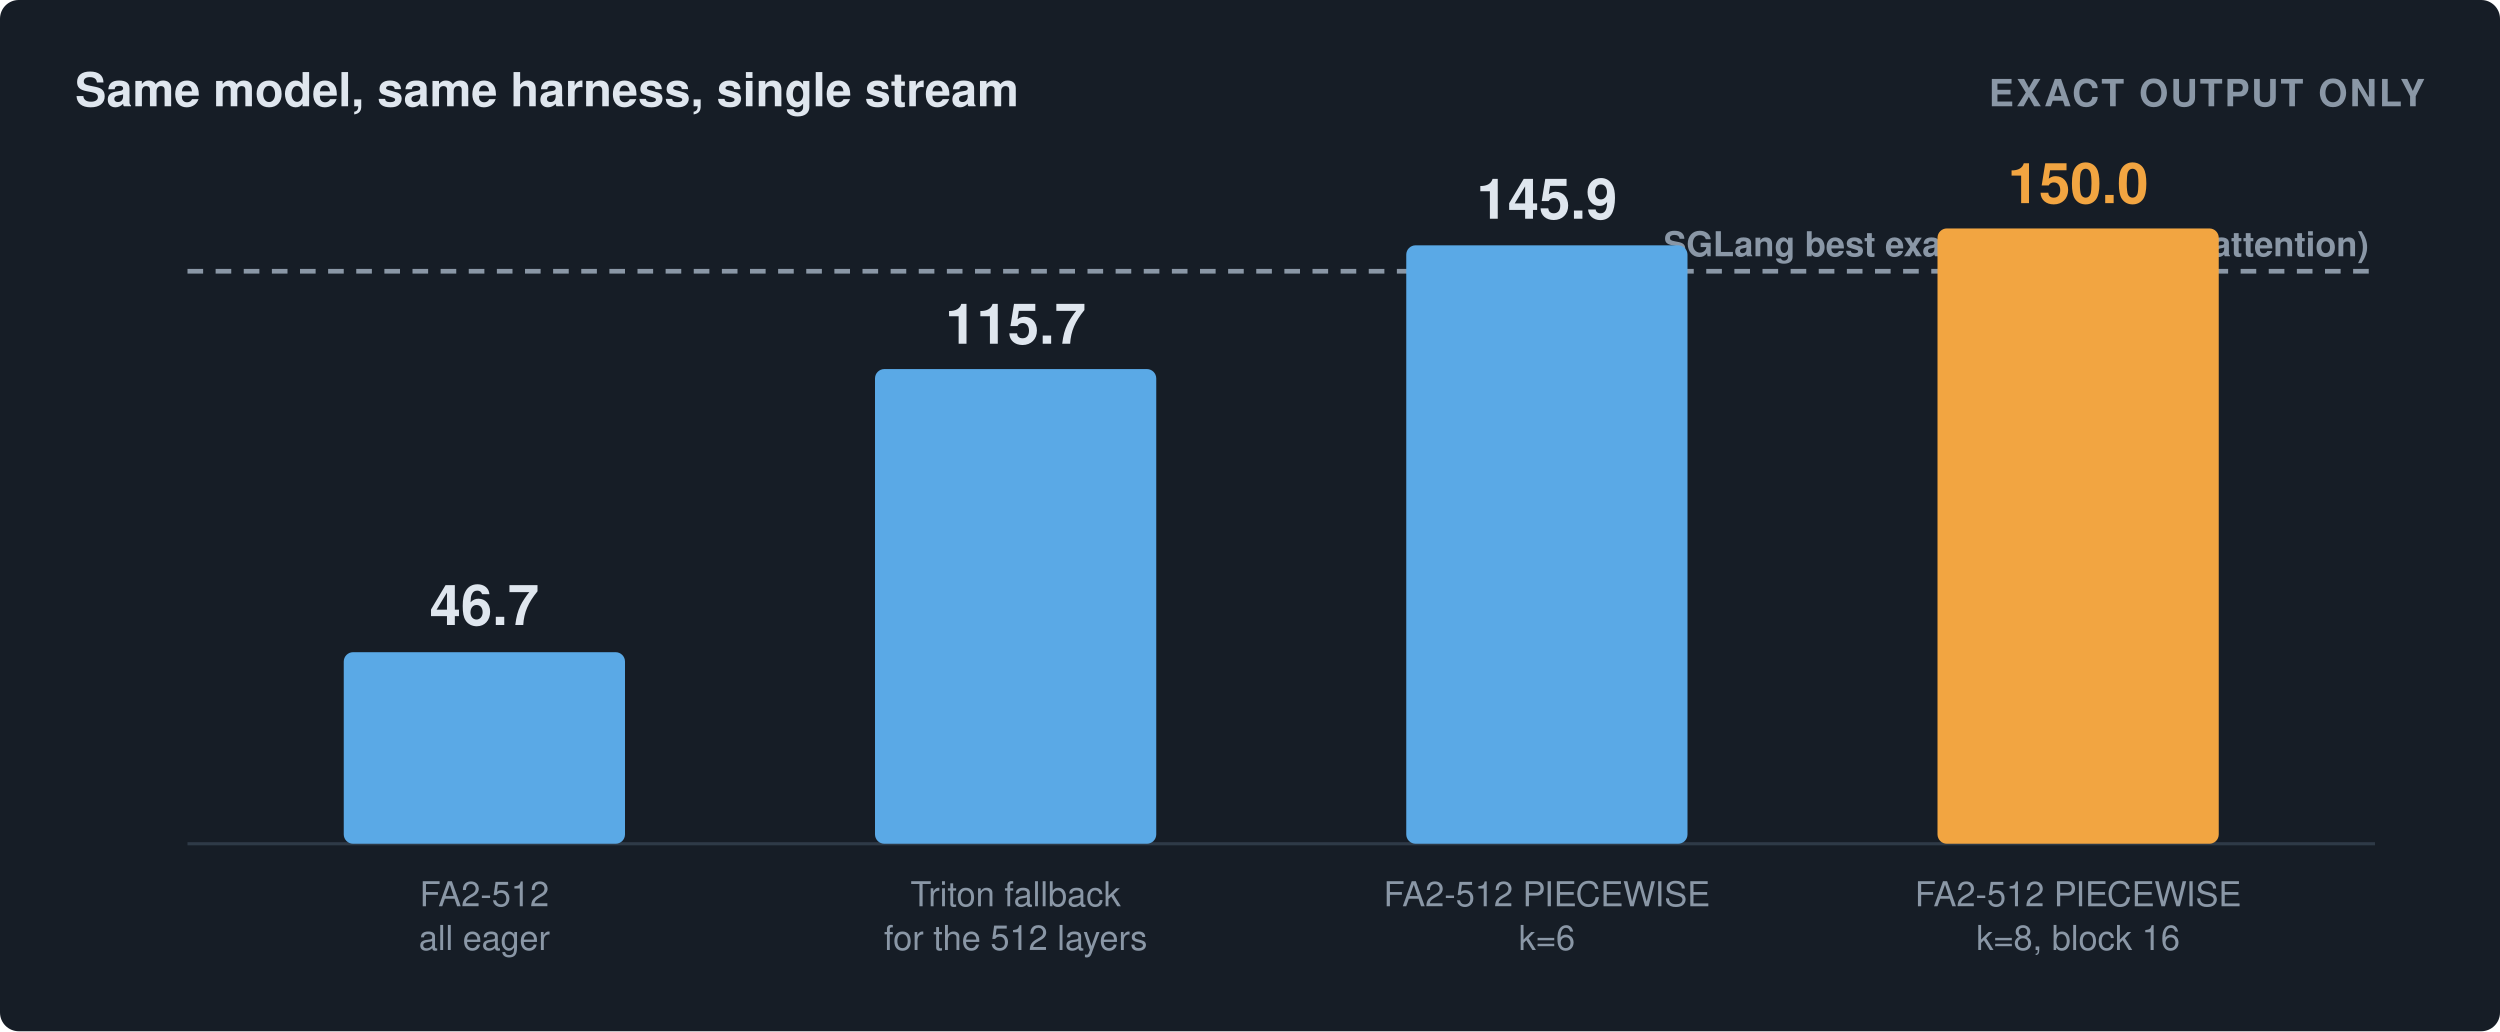
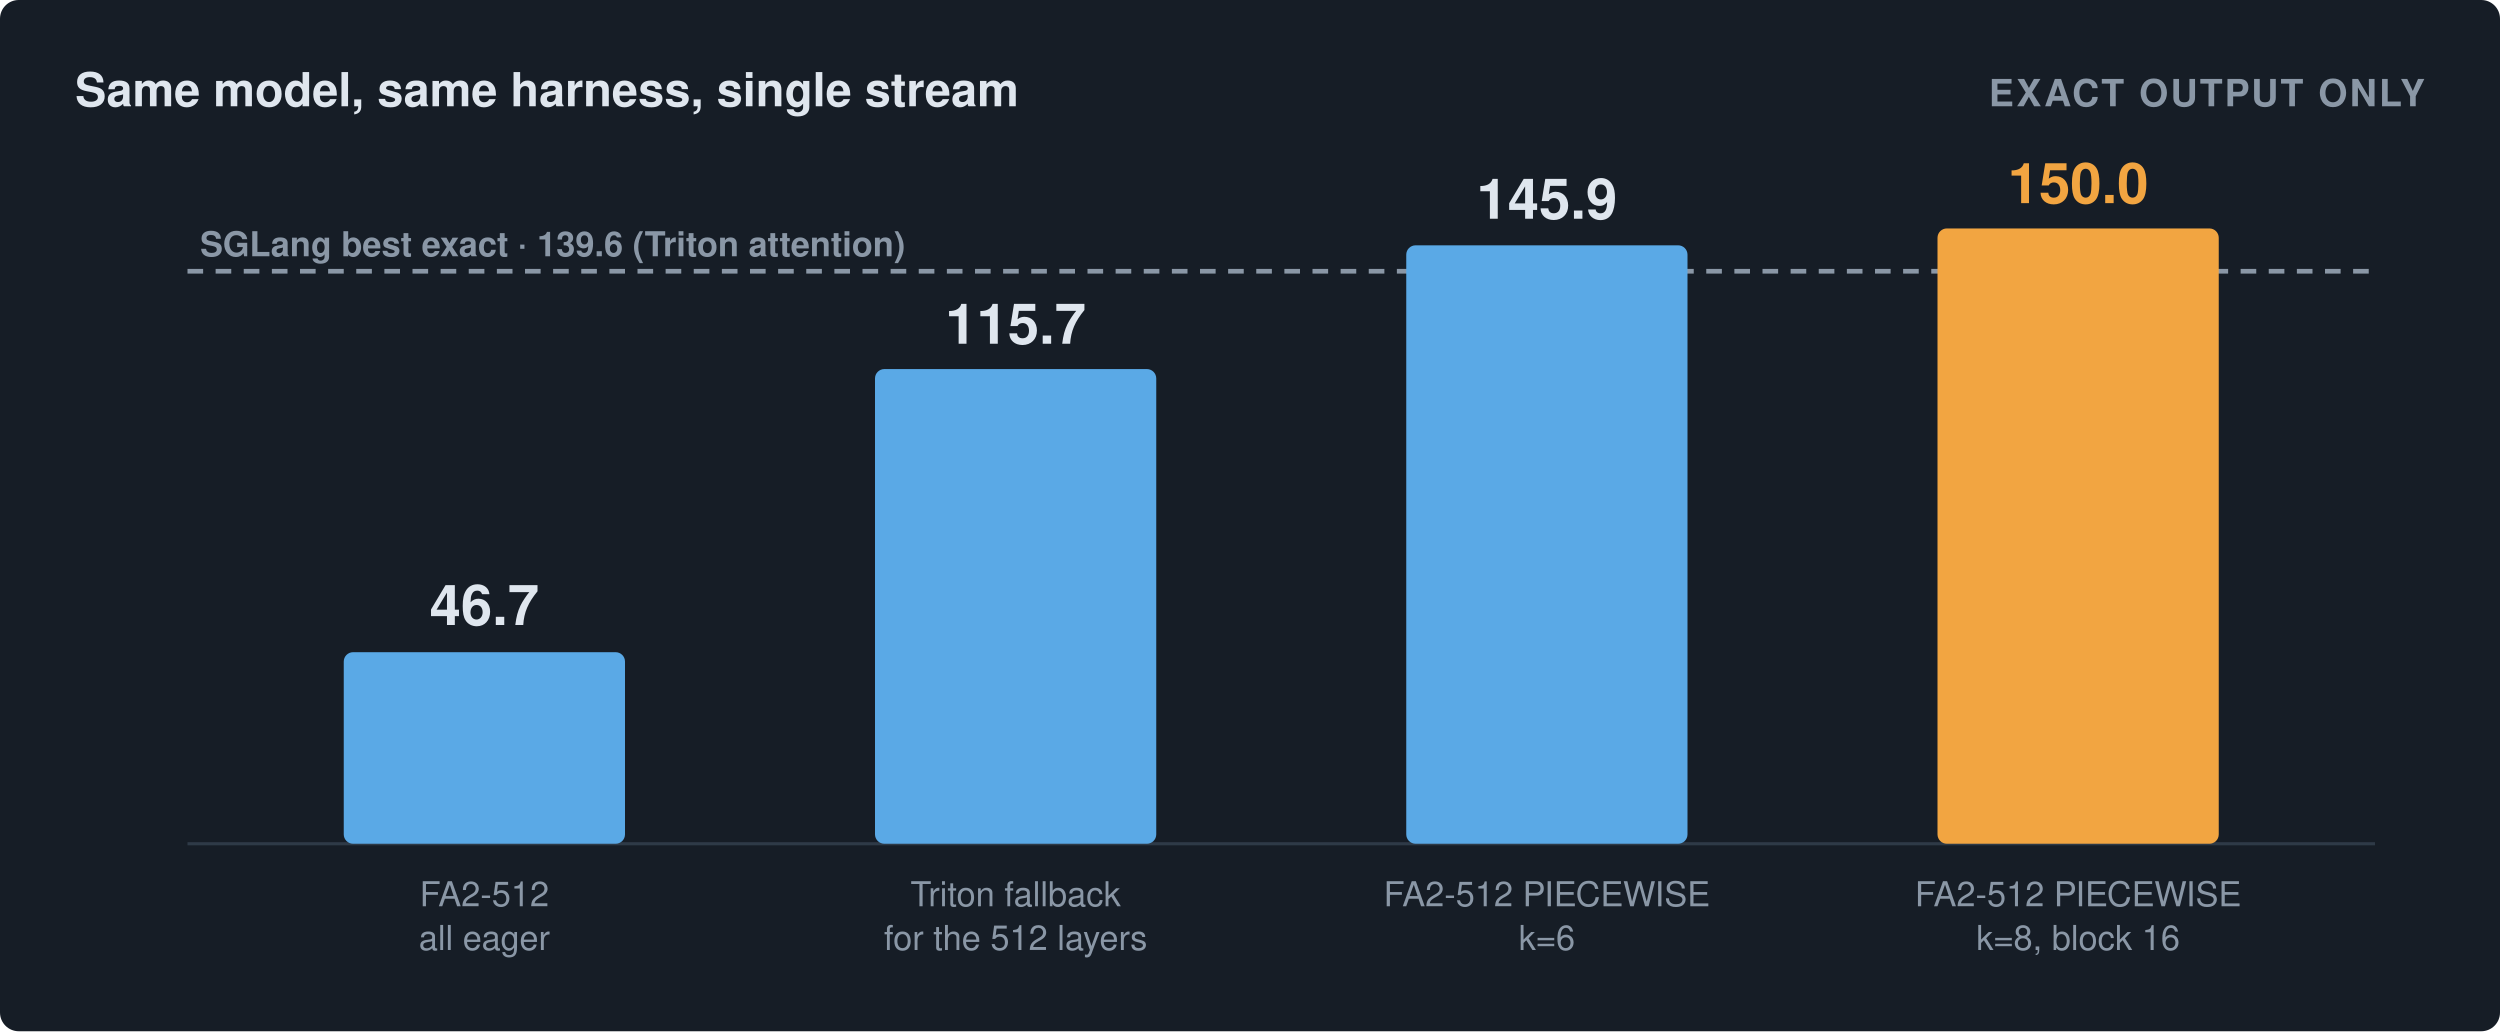
<svg xmlns="http://www.w3.org/2000/svg" viewBox="0 0 800 330" width="800" height="330" role="img" aria-label="Results ladder: 46.7, 115.7, 145.9, 150.0 tok/s, with SGLang's 139.6 exact as a reference line">
  <style>
    .bg { fill: #161d26; }
    .h  { font: 700 15px -apple-system, "Segoe UI", Helvetica, Arial, sans-serif; fill: #dfe6ee; }
    .t  { font: 600 12px -apple-system, "Segoe UI", Helvetica, Arial, sans-serif; fill: #8a97a6; letter-spacing: .06em; }
    .bar { transform-box: fill-box; transform-origin: bottom; animation: rise 1s cubic-bezier(.2,.8,.2,1) both; }
    .b1 { fill: #5aa9e6; animation-delay: 0s; }
    .b2 { fill: #5aa9e6; animation-delay: .15s; }
    .b3 { fill: #5aa9e6; animation-delay: .3s; }
    .b4 { fill: #f2a541; animation-delay: .45s; }
    @keyframes rise { from { transform: scaleY(0); } to { transform: scaleY(1); } }
    .v { font: 800 18px -apple-system, "Segoe UI", Helvetica, Arial, sans-serif; fill: #dfe6ee; text-anchor: middle; }
    .v.best { fill: #f2a541; }
    .l { font: 500 11px -apple-system, "Segoe UI", Helvetica, Arial, sans-serif; fill: #8a97a6; text-anchor: middle; }
    .ref { stroke: #8a97a6; stroke-width: 1.5; stroke-dasharray: 5 4; }
-     .refl { font: 600 11px -apple-system, "Segoe UI", Helvetica, Arial, sans-serif; fill: #8a97a6; text-anchor: end; }
+     .refl { font: 600 11px -apple-system, "Segoe UI", Helvetica, Arial, sans-serif; fill: #8a97a6; text-anchor: start; }
    .base { stroke: #2e3a47; stroke-width: 1; }
  </style>
  <rect class="bg" width="800" height="330" rx="6" />
  <text class="h" x="24" y="34">Same model, same harness, single stream</text>
  <text class="t" x="776" y="34" text-anchor="end">EXACT OUTPUT ONLY</text>
  <line class="base" x1="60" y1="270" x2="760" y2="270" />
  <line class="ref" x1="60" y1="86.8" x2="760" y2="86.8" />
-   <text class="refl" x="758" y="82">SGLang best exact · 139.6 (Triton attention)</text>
+   <text class="refl" x="64" y="82">SGLang best exact · 139.6 (Triton attention)</text>
  <rect class="bar b1" x="110" y="208.7" width="90" height="61.3" rx="3" />
  <text class="v" x="155" y="200">46.7</text>
  <text class="l" x="155" y="290">FA2-512</text>
  <text class="l" x="155" y="304">all eager</text>
  <rect class="bar b2" x="280" y="118.1" width="90" height="151.9" rx="3" />
  <text class="v" x="325" y="110">115.7</text>
  <text class="l" x="325" y="290">Triton fallback</text>
  <text class="l" x="325" y="304">for the 512 layers</text>
  <rect class="bar b3" x="450" y="78.5" width="90" height="191.5" rx="3" />
  <text class="v" x="495" y="70">145.9</text>
  <text class="l" x="495" y="290">FA2-512 PIECEWISE</text>
  <text class="l" x="495" y="304">k=6</text>
  <rect class="bar b4" x="620" y="73.1" width="90" height="196.9" rx="3" />
  <text class="v best" x="665" y="65">150.0</text>
  <text class="l" x="665" y="290">FA2-512 PIECEWISE</text>
  <text class="l" x="665" y="304">k=8, block 16</text>
</svg>
